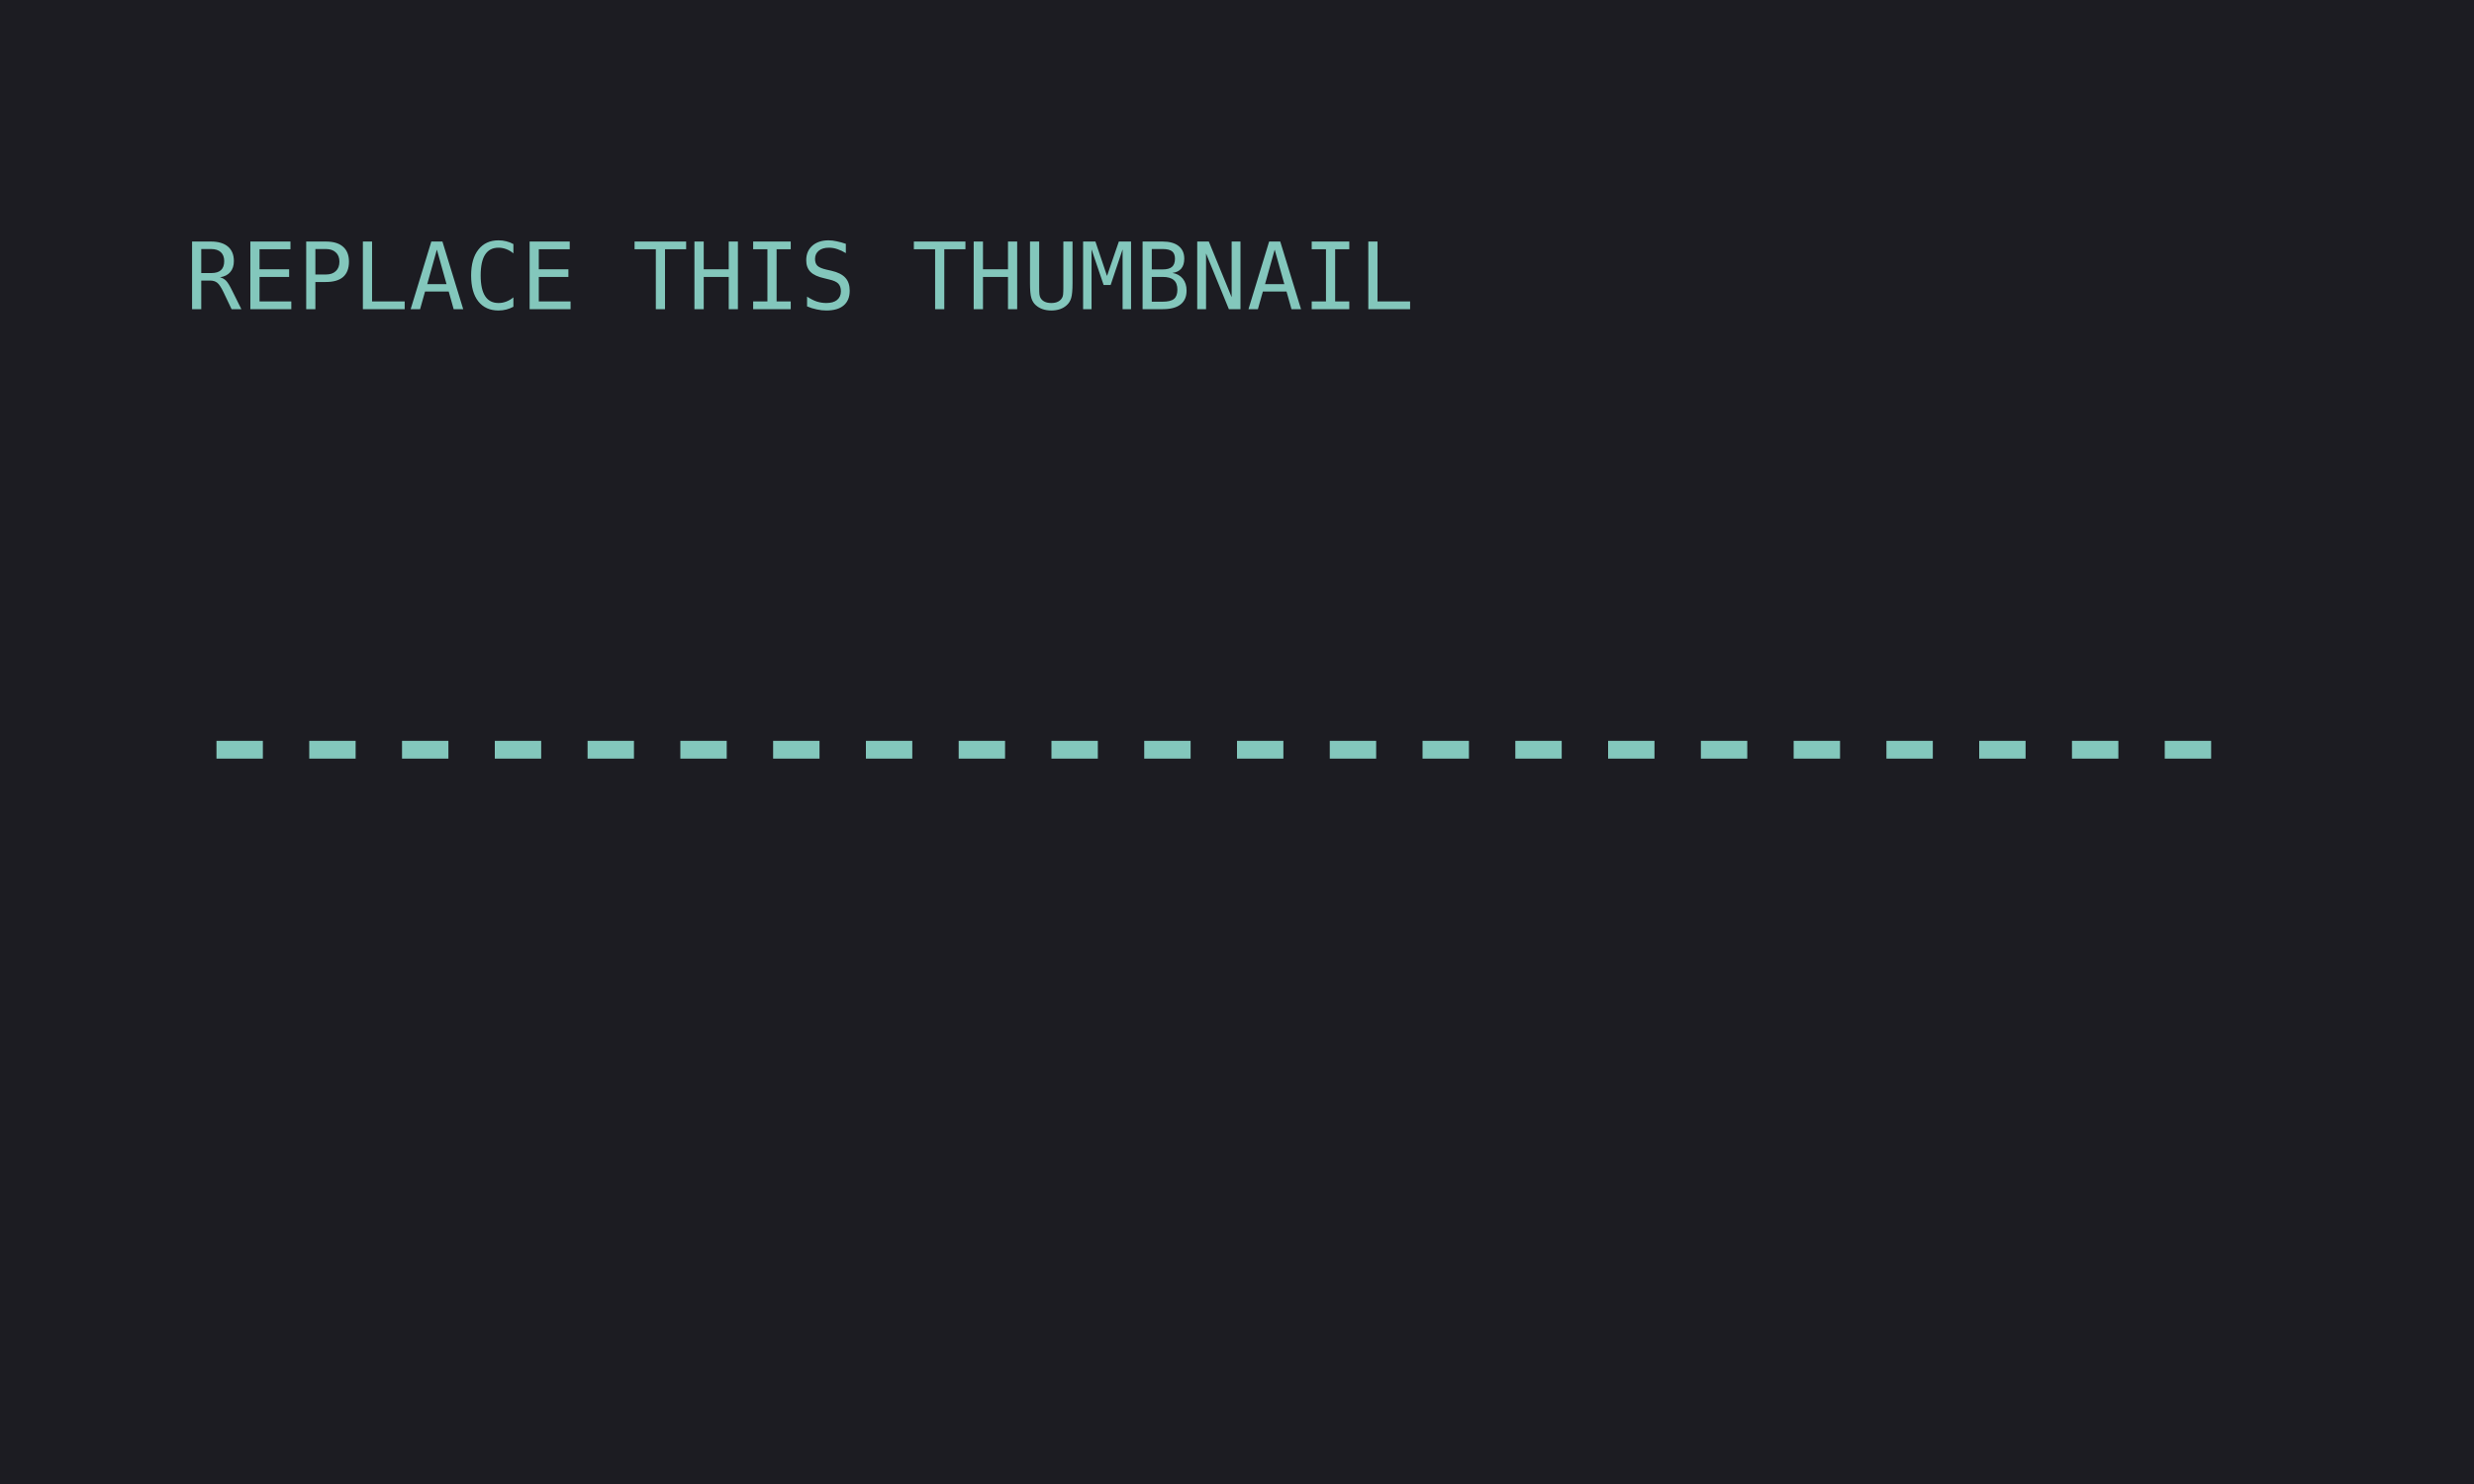
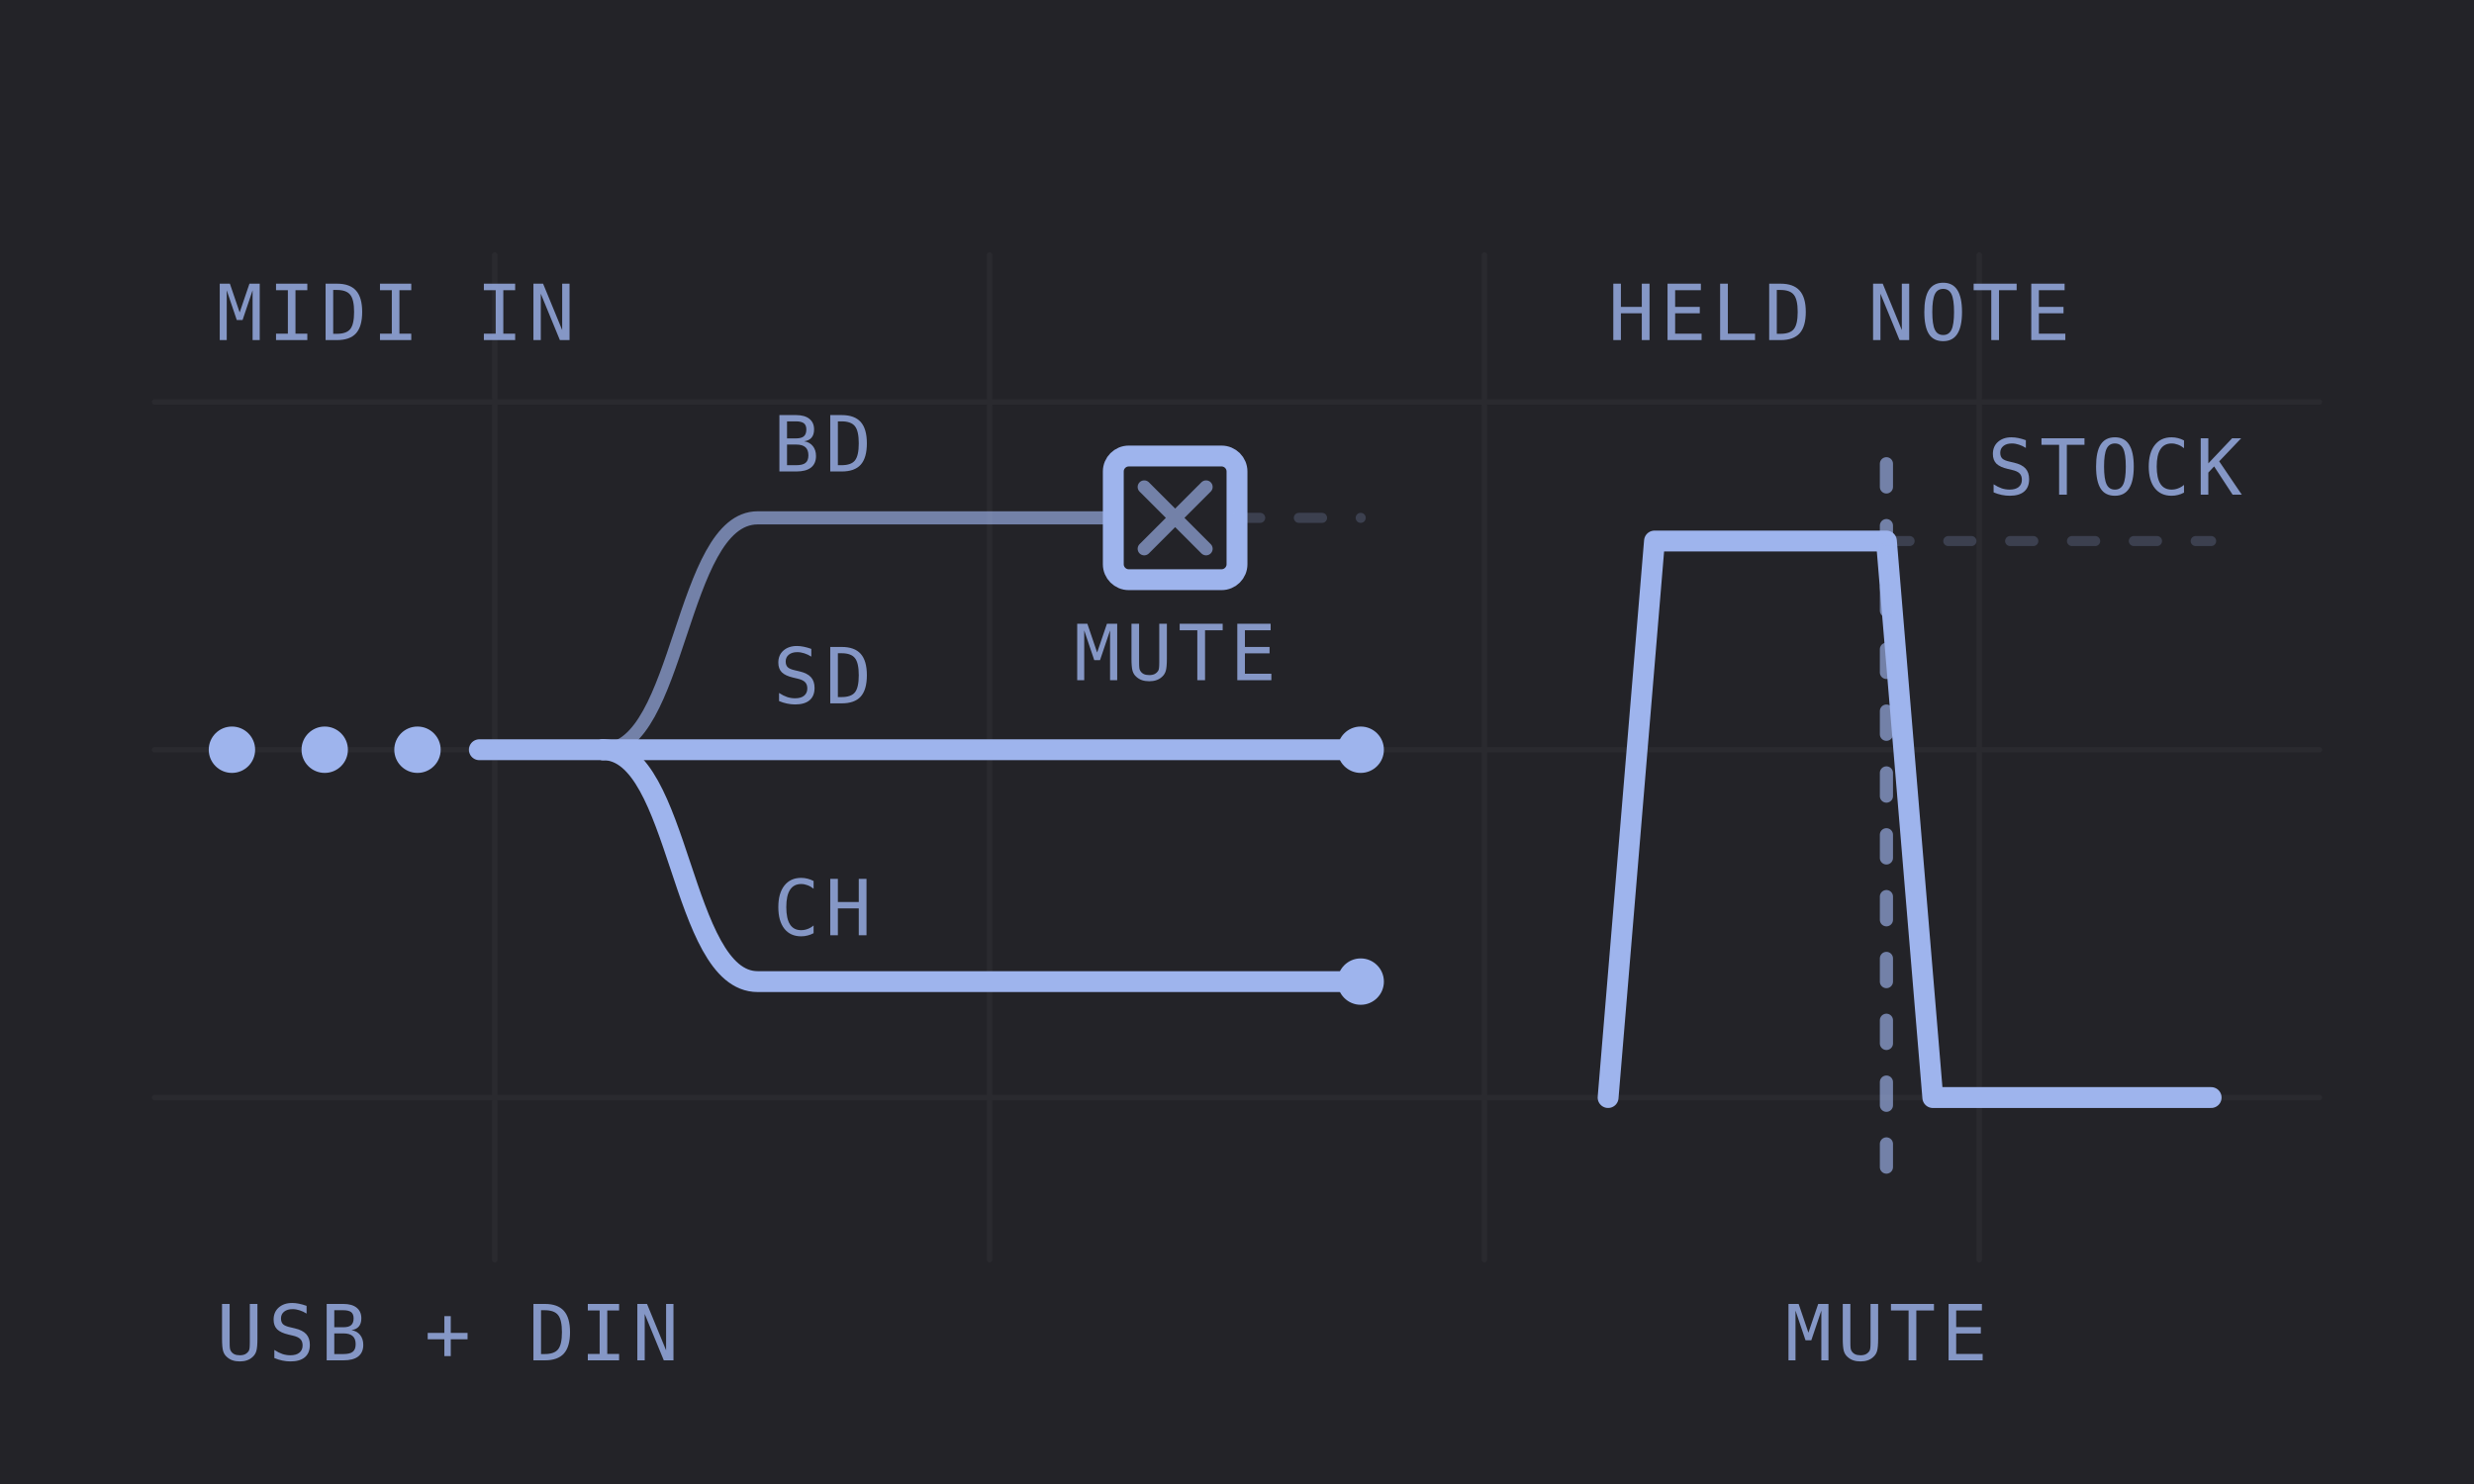
- <svg xmlns="http://www.w3.org/2000/svg" viewBox="0 0 320 192">
-   <rect width="320" height="192" fill="#1c1c22" />
-   <path d="M28 97h264" stroke="#83c7bc" stroke-width="2.3" stroke-dasharray="6 6" fill="none" />
-   <text x="24" y="40" fill="#83c7bc" font-family="monospace" font-size="12">REPLACE THIS THUMBNAIL</text>
+ <svg xmlns="http://www.w3.org/2000/svg" width="320" height="192" viewBox="0 0 320 192" class="signal-art" fill="none" stroke-linecap="round" stroke-linejoin="round" role="img" aria-labelledby="title description">
+   <style>.signal-grid{stroke:#fff;opacity:.035;stroke-width:.7}.signal-main{stroke:#9eb4ed;stroke-width:2.7}.signal-secondary{stroke:#9eb4ed;opacity:.65;stroke-width:1.7}.signal-ghost{stroke:#9eb4ed;opacity:.2;stroke-width:1.3}.signal-dot{fill:#9eb4ed;stroke:none}.signal-art text{fill:#9eb4ed;opacity:.8;font:10px monospace;letter-spacing:.7px;stroke:none}</style>
+   <rect width="320" height="192" fill="#232328" />
+   <g class="signal-grid">
+     <path d="M20 52H300" />
+     <path d="M20 97H300" />
+     <path d="M20 142H300" />
+     <path d="M64 33V163" />
+     <path d="M128 33V163" />
+     <path d="M192 33V163" />
+     <path d="M256 33V163" />
+   </g>
+   <g>
+     <text x="28" y="44">MIDI IN</text>
+     <circle class="signal-dot" cx="30" cy="97" r="3" />
+     <circle class="signal-dot" cx="42" cy="97" r="3" />
+     <circle class="signal-dot" cx="54" cy="97" r="3" />
+     <path class="signal-main" d="M62 97H78" />
+     <path class="signal-secondary" d="M78 97C88 97 88 67 98 67H144" />
+     <path class="signal-main" d="M78 97H176" />
+     <path class="signal-main" d="M78 97C88 97 88 127 98 127H176" />
+     <text x="100" y="61">BD</text>
+     <text x="100" y="91">SD</text>
+     <text x="100" y="121">CH</text>
+     <rect class="signal-main" x="144" y="59" width="16" height="16" rx="2" />
+     <path class="signal-secondary" d="M148 63L156 71M156 63L148 71" />
+     <path class="signal-ghost" d="M160 67H176" stroke-dasharray="3 5" />
+     <circle class="signal-dot" cx="176" cy="97" r="3" />
+     <circle class="signal-dot" cx="176" cy="127" r="3" />
+     <text x="152" y="88" text-anchor="middle">MUTE</text>
+     <text x="28" y="176">USB + DIN</text>
+     <text x="208" y="44">HELD NOTE</text>
+     <path class="signal-main" d="M208 142L214 70H244L250 142H286" />
+     <path class="signal-ghost" d="M244 70H286" stroke-dasharray="3 5" />
+     <path class="signal-secondary" d="M244 60V152" stroke-dasharray="3 5" />
+     <text x="244" y="176" text-anchor="middle">MUTE</text>
+     <text x="290" y="64" text-anchor="end">STOCK</text>
+   </g>
</svg>
